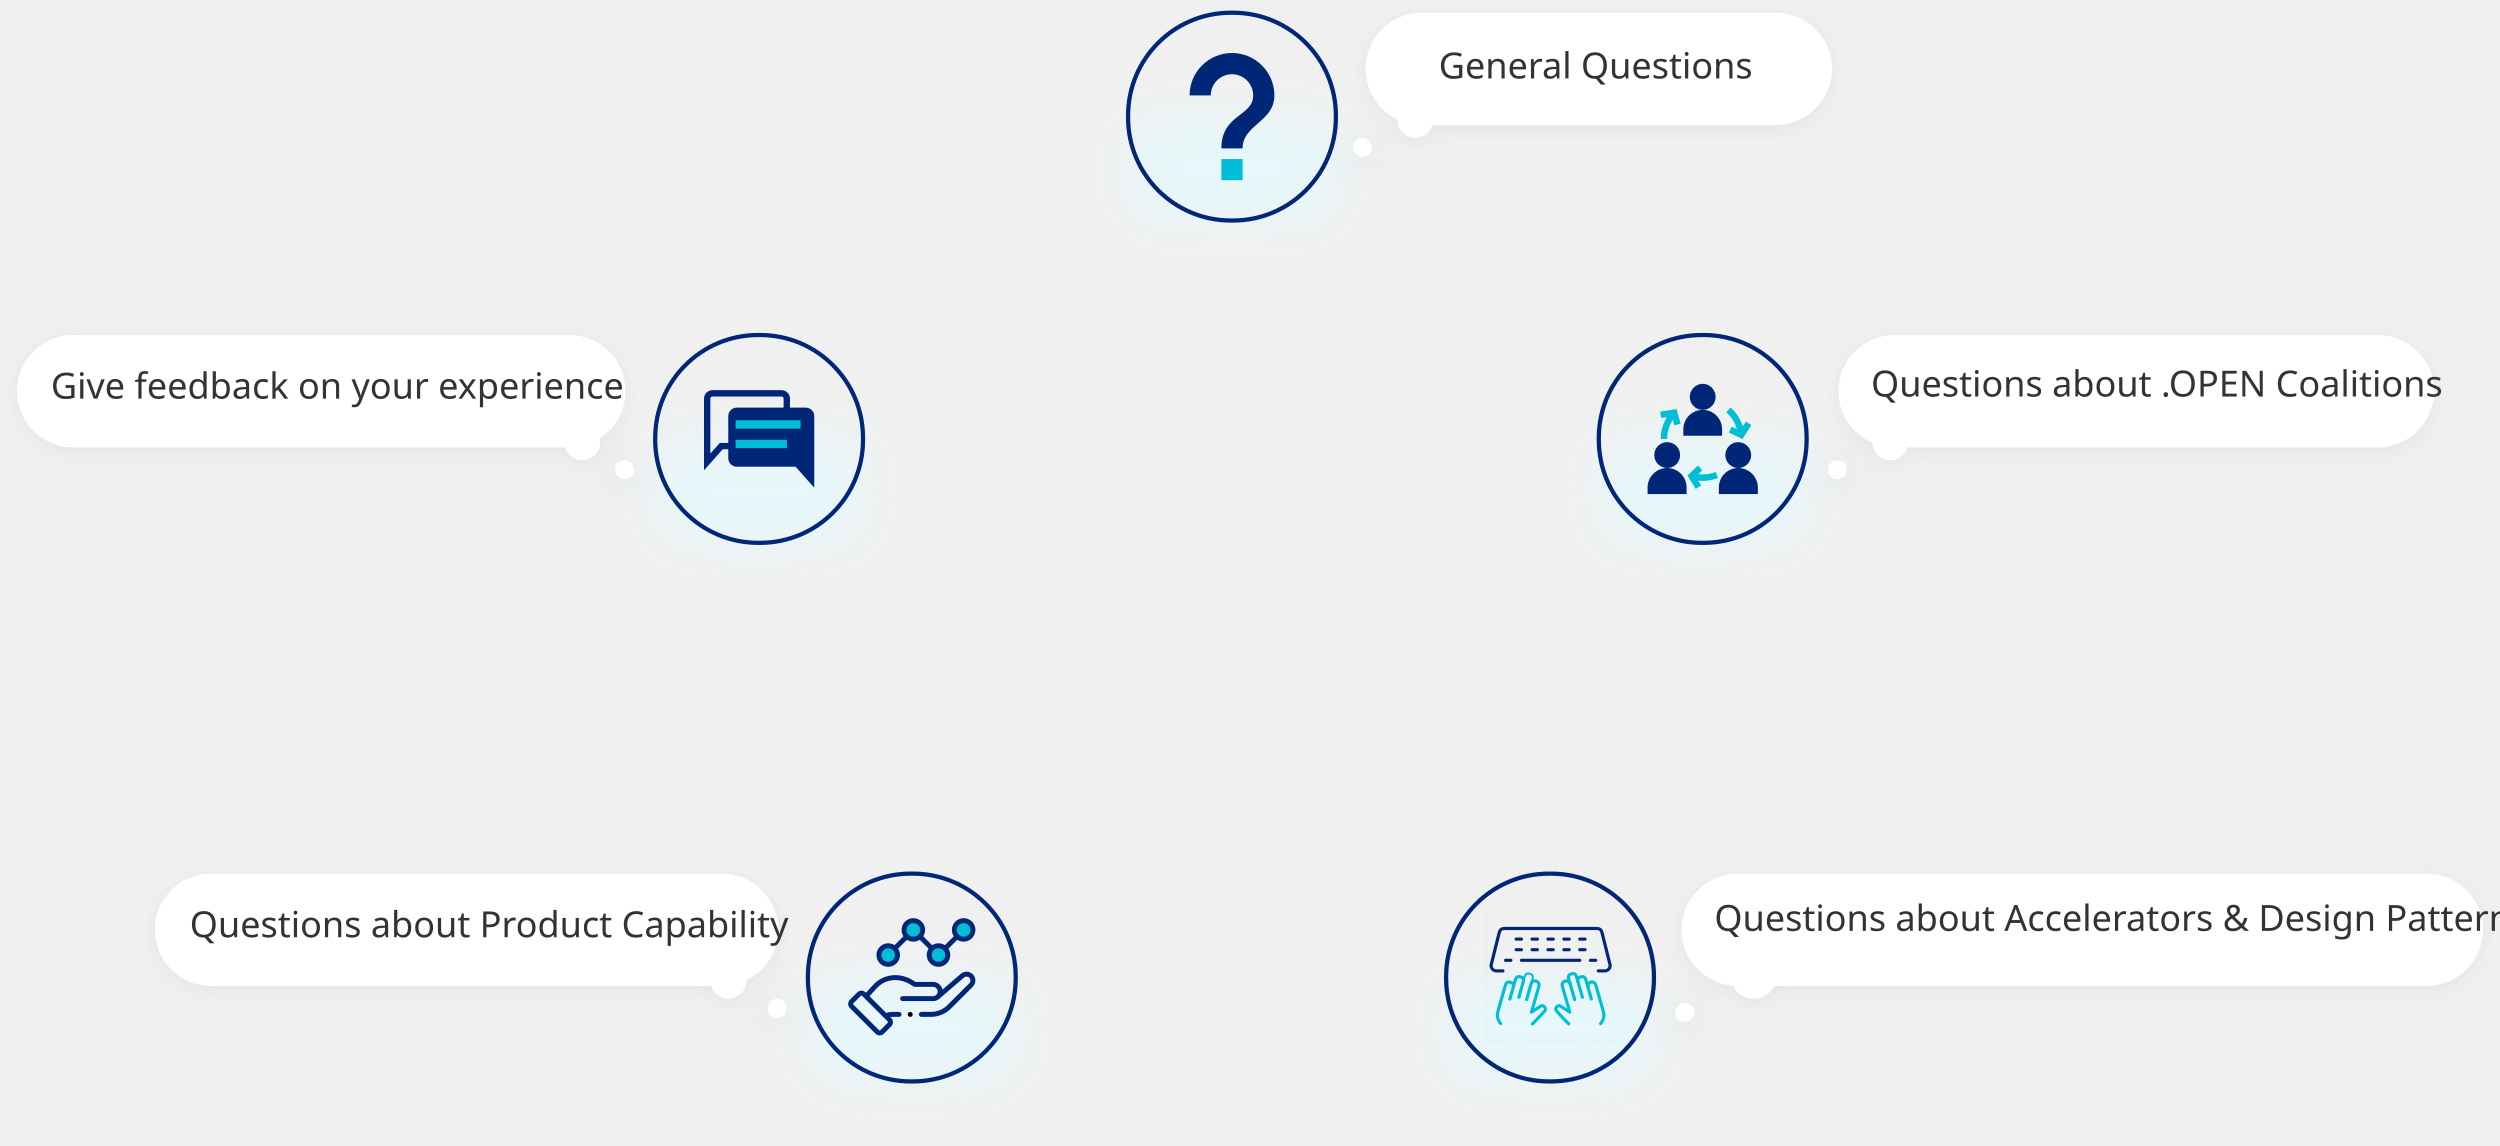
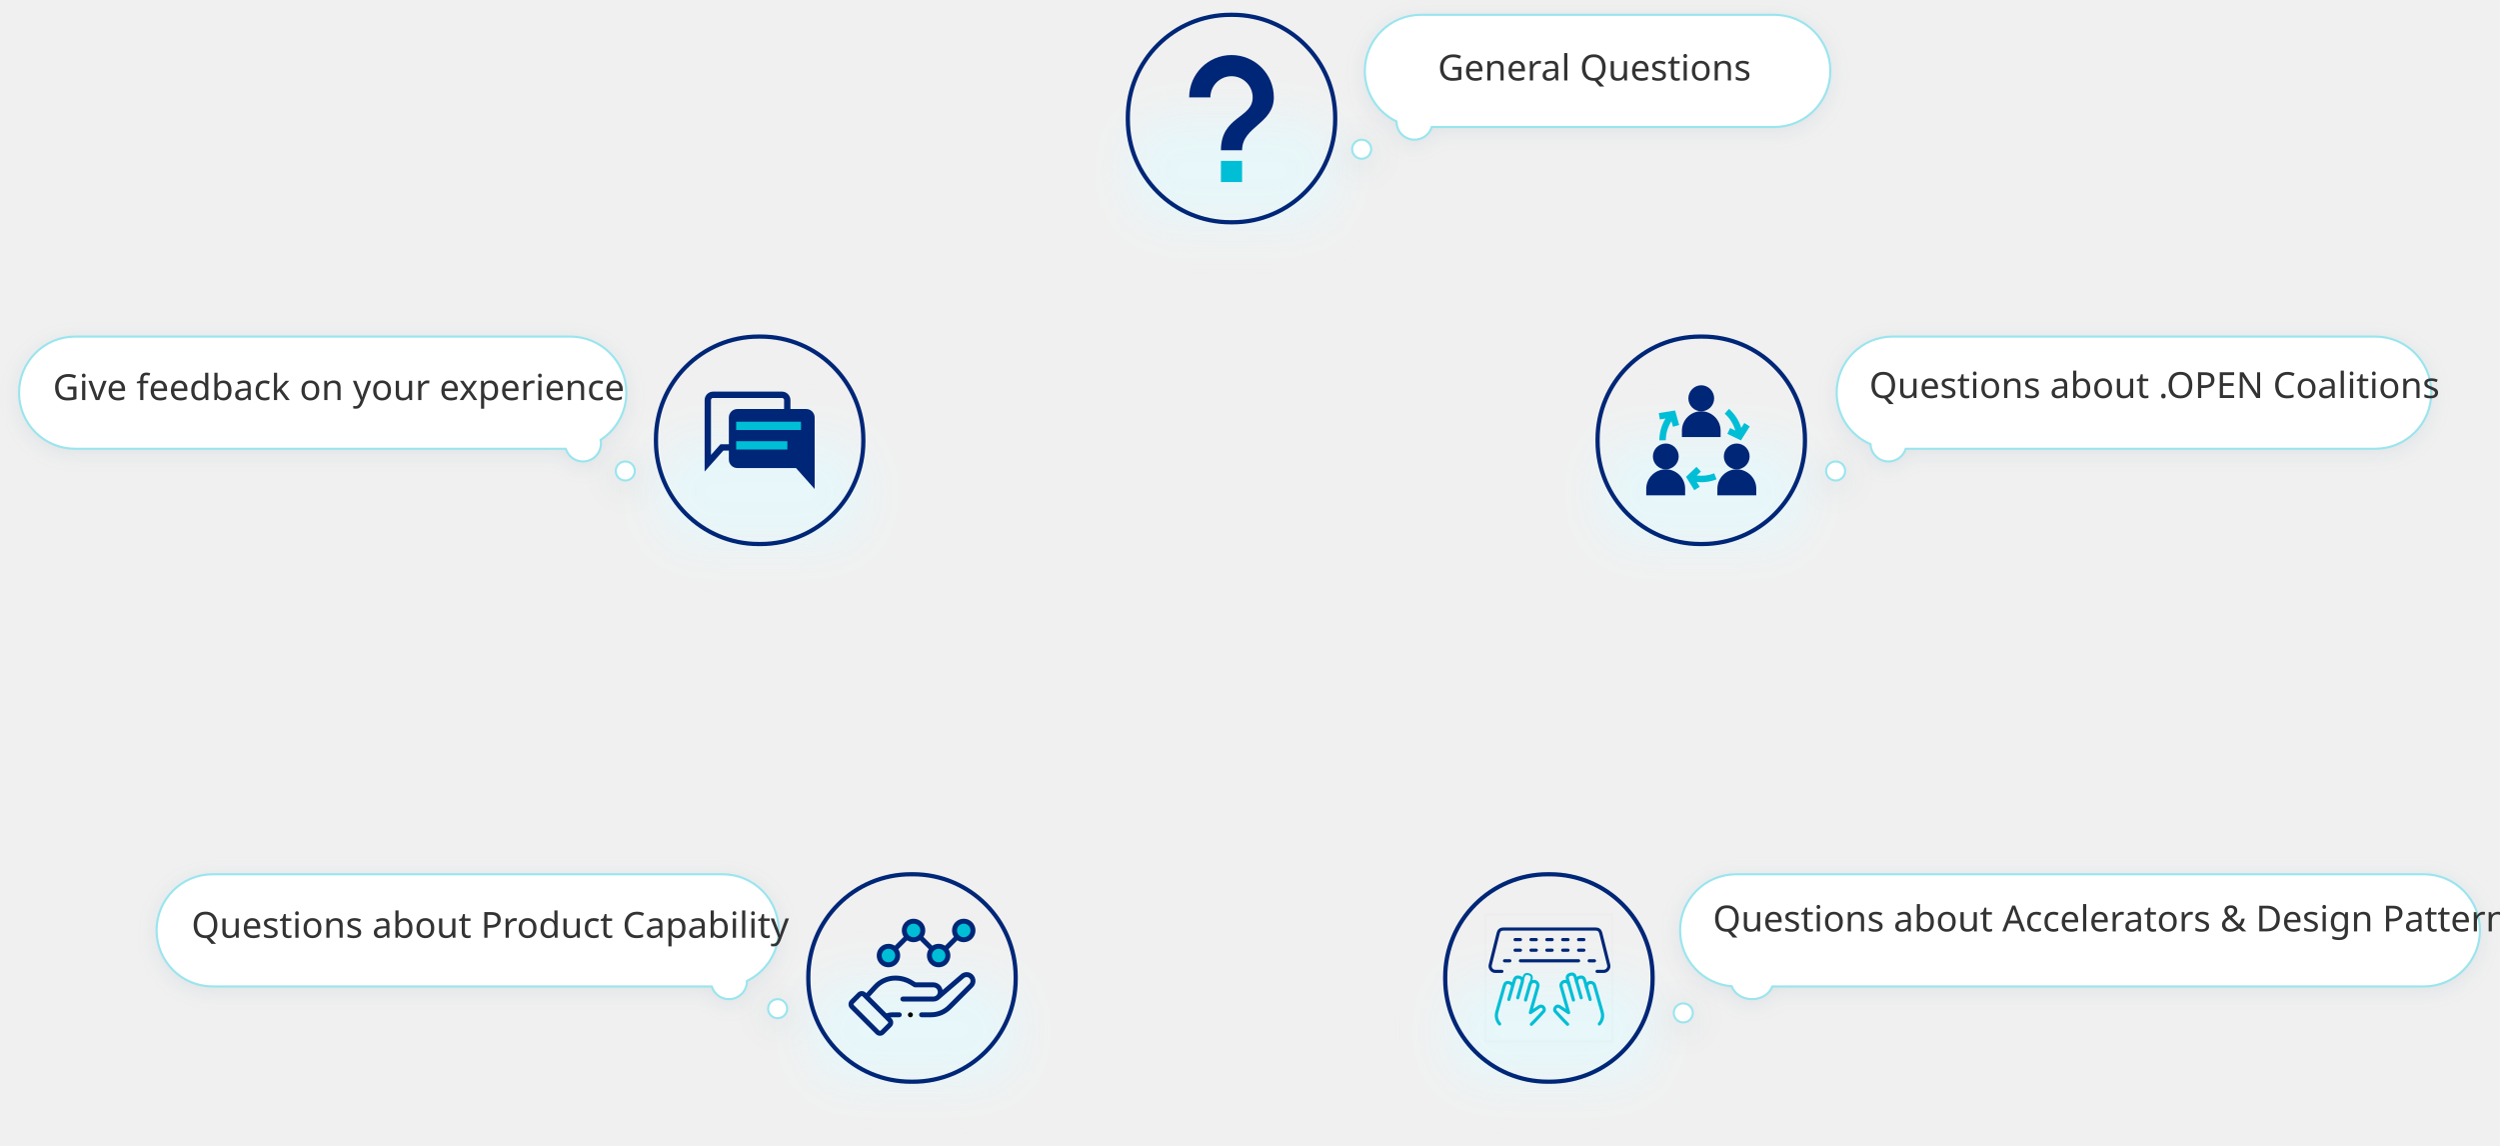
- <svg xmlns="http://www.w3.org/2000/svg" xmlns:xlink="http://www.w3.org/1999/xlink" width="1179px" height="540px" viewBox="0 0 1179 540" version="1.1">
+ <svg xmlns="http://www.w3.org/2000/svg" xmlns:xlink="http://www.w3.org/1999/xlink" width="1181px" height="541px" viewBox="0 0 1181 541" version="1.1">
  <defs>
    <filter x="-30.9%" y="-61.2%" width="161.8%" height="222.4%" filterUnits="objectBoundingBox" id="filter-1">
      <feGaussianBlur stdDeviation="10" in="SourceGraphic" />
    </filter>
    <filter x="-30.9%" y="-61.2%" width="161.8%" height="222.4%" filterUnits="objectBoundingBox" id="filter-2">
      <feGaussianBlur stdDeviation="10" in="SourceGraphic" />
    </filter>
    <filter x="-30.9%" y="-61.2%" width="161.8%" height="222.4%" filterUnits="objectBoundingBox" id="filter-3">
      <feGaussianBlur stdDeviation="10" in="SourceGraphic" />
    </filter>
    <filter x="-30.9%" y="-61.2%" width="161.8%" height="222.4%" filterUnits="objectBoundingBox" id="filter-4">
      <feGaussianBlur stdDeviation="10" in="SourceGraphic" />
    </filter>
    <filter x="-30.9%" y="-61.2%" width="161.8%" height="222.4%" filterUnits="objectBoundingBox" id="filter-5">
      <feGaussianBlur stdDeviation="10" in="SourceGraphic" />
    </filter>
    <path d="M264.5,0 C279.136,-2.68850616e-15 291,11.864 291,26.5 C291,41.136 279.136,53 264.5,53 L32.626,53.001 C31.558,56.475 28.324,59 24.5,59 C19.806,59 16,55.194 16,50.5 C16,49.916 16.059,49.346 16.171,48.796 C8.849,44.08 4,35.856 4,26.5 C4,11.864 15.864,2.68850616e-15 30.5,0 L264.5,0 Z" id="path-6" />
-     <filter x="-4.5%" y="-18.6%" width="109.1%" height="144.1%" filterUnits="objectBoundingBox" id="filter-7">
-       <feOffset dx="0" dy="2" in="SourceAlpha" result="shadowOffsetOuter1" />
-       <feGaussianBlur stdDeviation="4" in="shadowOffsetOuter1" result="shadowBlurOuter1" />
+     <filter x="-4.7%" y="-19.5%" width="109.4%" height="145.8%" filterUnits="objectBoundingBox" id="filter-7">
+       <feMorphology radius="0.5" operator="dilate" in="SourceAlpha" result="shadowSpreadOuter1" />
+       <feOffset dx="0" dy="2" in="shadowSpreadOuter1" result="shadowOffsetOuter1" />
+       <feGaussianBlur stdDeviation="4" in="shadowOffsetOuter1" result="shadowBlurOuter1" />
+       <feComposite in="shadowBlurOuter1" in2="SourceAlpha" operator="out" result="shadowBlurOuter1" />
      <feColorMatrix values="0 0 0 0 0.337   0 0 0 0 0.459   0 0 0 0 0.573  0 0 0 0.1 0" type="matrix" in="shadowBlurOuter1" />
    </filter>
    <circle id="path-8" cx="4.5" cy="63.5" r="4.5" />
-     <filter x="-261.1%" y="-238.9%" width="622.2%" height="622.2%" filterUnits="objectBoundingBox" id="filter-9">
-       <feOffset dx="0" dy="2" in="SourceAlpha" result="shadowOffsetOuter1" />
-       <feGaussianBlur stdDeviation="7.5" in="shadowOffsetOuter1" result="shadowBlurOuter1" />
+     <filter x="-266.7%" y="-244.4%" width="633.3%" height="633.3%" filterUnits="objectBoundingBox" id="filter-9">
+       <feMorphology radius="0.5" operator="dilate" in="SourceAlpha" result="shadowSpreadOuter1" />
+       <feOffset dx="0" dy="2" in="shadowSpreadOuter1" result="shadowOffsetOuter1" />
+       <feGaussianBlur stdDeviation="7.5" in="shadowOffsetOuter1" result="shadowBlurOuter1" />
+       <feComposite in="shadowBlurOuter1" in2="SourceAlpha" operator="out" result="shadowBlurOuter1" />
      <feColorMatrix values="0 0 0 0 0.09   0 0 0 0 0.227   0 0 0 0 0.337  0 0 0 0.1 0" type="matrix" in="shadowBlurOuter1" />
    </filter>
    <path d="M351.5,0 C366.136,-2.68850616e-15 378,11.864 378,26.5 C378,40.433 367.248,51.854 353.589,52.919 C352.363,56.435 348.534,59 344,59 C339.501,59 335.696,56.475 334.44,53.001 L26.5,53 C11.864,53 1.79233744e-15,41.136 0,26.5 C-1.79233744e-15,11.864 11.864,2.68850616e-15 26.5,0 L351.5,0 Z" id="path-10" />
-     <filter x="-3.4%" y="-18.6%" width="106.9%" height="144.1%" filterUnits="objectBoundingBox" id="filter-11">
-       <feOffset dx="0" dy="2" in="SourceAlpha" result="shadowOffsetOuter1" />
-       <feGaussianBlur stdDeviation="4" in="shadowOffsetOuter1" result="shadowBlurOuter1" />
+     <filter x="-3.6%" y="-19.5%" width="107.1%" height="145.8%" filterUnits="objectBoundingBox" id="filter-11">
+       <feMorphology radius="0.5" operator="dilate" in="SourceAlpha" result="shadowSpreadOuter1" />
+       <feOffset dx="0" dy="2" in="shadowSpreadOuter1" result="shadowOffsetOuter1" />
+       <feGaussianBlur stdDeviation="4" in="shadowOffsetOuter1" result="shadowBlurOuter1" />
+       <feComposite in="shadowBlurOuter1" in2="SourceAlpha" operator="out" result="shadowBlurOuter1" />
      <feColorMatrix values="0 0 0 0 0.337   0 0 0 0 0.459   0 0 0 0 0.573  0 0 0 0.1 0" type="matrix" in="shadowBlurOuter1" />
    </filter>
    <circle id="path-12" cx="376.5" cy="65.5" r="4.5" />
-     <filter x="-261.1%" y="-238.9%" width="622.2%" height="622.2%" filterUnits="objectBoundingBox" id="filter-13">
-       <feOffset dx="0" dy="2" in="SourceAlpha" result="shadowOffsetOuter1" />
-       <feGaussianBlur stdDeviation="7.5" in="shadowOffsetOuter1" result="shadowBlurOuter1" />
+     <filter x="-266.7%" y="-244.4%" width="633.3%" height="633.3%" filterUnits="objectBoundingBox" id="filter-13">
+       <feMorphology radius="0.5" operator="dilate" in="SourceAlpha" result="shadowSpreadOuter1" />
+       <feOffset dx="0" dy="2" in="shadowSpreadOuter1" result="shadowOffsetOuter1" />
+       <feGaussianBlur stdDeviation="7.5" in="shadowOffsetOuter1" result="shadowBlurOuter1" />
+       <feComposite in="shadowBlurOuter1" in2="SourceAlpha" operator="out" result="shadowBlurOuter1" />
      <feColorMatrix values="0 0 0 0 0.09   0 0 0 0 0.227   0 0 0 0 0.337  0 0 0 0.1 0" type="matrix" in="shadowBlurOuter1" />
    </filter>
    <path d="M254.5,0 C269.136,-2.68850616e-15 281,11.864 281,26.5 C281,37.408 274.41,46.777 264.993,50.841 C264.815,55.377 261.08,59 256.5,59 C252.676,59 249.442,56.475 248.374,53.001 L26.5,53 C11.864,53 -8.8658036e-15,41.136 0,26.5 C-1.79233744e-15,11.864 11.864,2.68850616e-15 26.5,0 L254.5,0 Z" id="path-14" />
-     <filter x="-4.6%" y="-18.6%" width="109.3%" height="144.1%" filterUnits="objectBoundingBox" id="filter-15">
-       <feOffset dx="0" dy="2" in="SourceAlpha" result="shadowOffsetOuter1" />
-       <feGaussianBlur stdDeviation="4" in="shadowOffsetOuter1" result="shadowBlurOuter1" />
+     <filter x="-4.8%" y="-19.5%" width="109.6%" height="145.8%" filterUnits="objectBoundingBox" id="filter-15">
+       <feMorphology radius="0.5" operator="dilate" in="SourceAlpha" result="shadowSpreadOuter1" />
+       <feOffset dx="0" dy="2" in="shadowSpreadOuter1" result="shadowOffsetOuter1" />
+       <feGaussianBlur stdDeviation="4" in="shadowOffsetOuter1" result="shadowBlurOuter1" />
+       <feComposite in="shadowBlurOuter1" in2="SourceAlpha" operator="out" result="shadowBlurOuter1" />
      <feColorMatrix values="0 0 0 0 0.337   0 0 0 0 0.459   0 0 0 0 0.573  0 0 0 0.1 0" type="matrix" in="shadowBlurOuter1" />
    </filter>
    <circle id="path-16" cx="281.5" cy="63.5" r="4.5" />
-     <filter x="-261.1%" y="-238.9%" width="622.2%" height="622.2%" filterUnits="objectBoundingBox" id="filter-17">
-       <feOffset dx="0" dy="2" in="SourceAlpha" result="shadowOffsetOuter1" />
-       <feGaussianBlur stdDeviation="7.5" in="shadowOffsetOuter1" result="shadowBlurOuter1" />
+     <filter x="-266.7%" y="-244.4%" width="633.3%" height="633.3%" filterUnits="objectBoundingBox" id="filter-17">
+       <feMorphology radius="0.5" operator="dilate" in="SourceAlpha" result="shadowSpreadOuter1" />
+       <feOffset dx="0" dy="2" in="shadowSpreadOuter1" result="shadowOffsetOuter1" />
+       <feGaussianBlur stdDeviation="7.5" in="shadowOffsetOuter1" result="shadowBlurOuter1" />
+       <feComposite in="shadowBlurOuter1" in2="SourceAlpha" operator="out" result="shadowBlurOuter1" />
      <feColorMatrix values="0 0 0 0 0.09   0 0 0 0 0.227   0 0 0 0 0.337  0 0 0 0.1 0" type="matrix" in="shadowBlurOuter1" />
    </filter>
    <path d="M193.5,0 C208.136,6.75775616e-15 220,11.864 220,26.5 C220,37.015 213.875,46.1 204.999,50.382 L205,50.5 C205,55.194 201.194,59 196.5,59 C192.676,59 189.442,56.475 188.374,53.001 L26.5,53 C11.864,53 -1.76037624e-15,41.136 0,26.5 C-5.34505112e-15,11.864 11.864,-8.64207518e-16 26.5,0 L193.5,0 Z" id="path-18" />
-     <filter x="-5.9%" y="-18.6%" width="111.8%" height="144.1%" filterUnits="objectBoundingBox" id="filter-19">
-       <feOffset dx="0" dy="2" in="SourceAlpha" result="shadowOffsetOuter1" />
-       <feGaussianBlur stdDeviation="4" in="shadowOffsetOuter1" result="shadowBlurOuter1" />
+     <filter x="-6.1%" y="-19.5%" width="112.3%" height="145.8%" filterUnits="objectBoundingBox" id="filter-19">
+       <feMorphology radius="0.5" operator="dilate" in="SourceAlpha" result="shadowSpreadOuter1" />
+       <feOffset dx="0" dy="2" in="shadowSpreadOuter1" result="shadowOffsetOuter1" />
+       <feGaussianBlur stdDeviation="4" in="shadowOffsetOuter1" result="shadowBlurOuter1" />
+       <feComposite in="shadowBlurOuter1" in2="SourceAlpha" operator="out" result="shadowBlurOuter1" />
      <feColorMatrix values="0 0 0 0 0.337   0 0 0 0 0.459   0 0 0 0 0.573  0 0 0 0.1 0" type="matrix" in="shadowBlurOuter1" />
    </filter>
    <circle id="path-20" cx="221.5" cy="63.5" r="4.5" />
-     <filter x="-261.1%" y="-238.9%" width="622.2%" height="622.2%" filterUnits="objectBoundingBox" id="filter-21">
-       <feOffset dx="0" dy="2" in="SourceAlpha" result="shadowOffsetOuter1" />
-       <feGaussianBlur stdDeviation="7.5" in="shadowOffsetOuter1" result="shadowBlurOuter1" />
+     <filter x="-266.7%" y="-244.4%" width="633.3%" height="633.3%" filterUnits="objectBoundingBox" id="filter-21">
+       <feMorphology radius="0.5" operator="dilate" in="SourceAlpha" result="shadowSpreadOuter1" />
+       <feOffset dx="0" dy="2" in="shadowSpreadOuter1" result="shadowOffsetOuter1" />
+       <feGaussianBlur stdDeviation="7.5" in="shadowOffsetOuter1" result="shadowBlurOuter1" />
+       <feComposite in="shadowBlurOuter1" in2="SourceAlpha" operator="out" result="shadowBlurOuter1" />
      <feColorMatrix values="0 0 0 0 0.09   0 0 0 0 0.227   0 0 0 0 0.337  0 0 0 0.1 0" type="matrix" in="shadowBlurOuter1" />
    </filter>
    <path d="M267.5,0 C282.136,-6.24121984e-15 294,11.864 294,26.5 C294,37.015 287.875,46.1 278.999,50.382 L279,50.5 C279,55.194 275.194,59 270.5,59 C266.676,59 263.442,56.475 262.374,53.001 L26.5,53 C11.864,53 -1.76037624e-15,41.136 0,26.5 C-5.34505112e-15,11.864 11.864,-8.64207518e-16 26.5,0 L267.5,0 Z" id="path-22" />
-     <filter x="-4.4%" y="-18.6%" width="108.8%" height="144.1%" filterUnits="objectBoundingBox" id="filter-23">
-       <feOffset dx="0" dy="2" in="SourceAlpha" result="shadowOffsetOuter1" />
-       <feGaussianBlur stdDeviation="4" in="shadowOffsetOuter1" result="shadowBlurOuter1" />
+     <filter x="-4.6%" y="-19.5%" width="109.2%" height="145.8%" filterUnits="objectBoundingBox" id="filter-23">
+       <feMorphology radius="0.5" operator="dilate" in="SourceAlpha" result="shadowSpreadOuter1" />
+       <feOffset dx="0" dy="2" in="shadowSpreadOuter1" result="shadowOffsetOuter1" />
+       <feGaussianBlur stdDeviation="4" in="shadowOffsetOuter1" result="shadowBlurOuter1" />
+       <feComposite in="shadowBlurOuter1" in2="SourceAlpha" operator="out" result="shadowBlurOuter1" />
      <feColorMatrix values="0 0 0 0 0.337   0 0 0 0 0.459   0 0 0 0 0.573  0 0 0 0.1 0" type="matrix" in="shadowBlurOuter1" />
    </filter>
    <circle id="path-24" cx="293.5" cy="63.5" r="4.5" />
-     <filter x="-261.1%" y="-238.9%" width="622.2%" height="622.2%" filterUnits="objectBoundingBox" id="filter-25">
-       <feOffset dx="0" dy="2" in="SourceAlpha" result="shadowOffsetOuter1" />
-       <feGaussianBlur stdDeviation="7.5" in="shadowOffsetOuter1" result="shadowBlurOuter1" />
+     <filter x="-266.7%" y="-244.4%" width="633.3%" height="633.3%" filterUnits="objectBoundingBox" id="filter-25">
+       <feMorphology radius="0.5" operator="dilate" in="SourceAlpha" result="shadowSpreadOuter1" />
+       <feOffset dx="0" dy="2" in="shadowSpreadOuter1" result="shadowOffsetOuter1" />
+       <feGaussianBlur stdDeviation="7.5" in="shadowOffsetOuter1" result="shadowBlurOuter1" />
+       <feComposite in="shadowBlurOuter1" in2="SourceAlpha" operator="out" result="shadowBlurOuter1" />
      <feColorMatrix values="0 0 0 0 0.09   0 0 0 0 0.227   0 0 0 0 0.337  0 0 0 0.1 0" type="matrix" in="shadowBlurOuter1" />
    </filter>
  </defs>
  <g id="Page-1" stroke="none" stroke-width="1" fill="none" fill-rule="evenodd">
-     <g id="Footer" transform="translate(-140, -96)">
+     <g id="Footer" transform="translate(-139, -95)">
      <g id="Looking-for-Help1" transform="translate(148, 102)">
        <g id="Core-.OPEN-Copy-4" transform="translate(746, 152)">
          <rect id="Shadow" fill="#E5F8FB" opacity="0.848" filter="url(#filter-1)" x="0.97" y="49" width="97.03" height="49" rx="19" />
          <rect id="icon-bd" stroke="#002677" stroke-width="2" x="0" y="0" width="98" height="98" rx="48.515" />
          <g id="Coalition-Copy-3" transform="translate(23, 23)" fill-rule="nonzero">
            <path d="M39.644,20.208 L38.323,22.955 L44.738,26.043 L48.923,19.456 L46.352,17.822 L44.898,20.109 C43.824,16.683 41.815,13.536 39.098,11.145 L37.087,13.433 C39.484,15.542 41.22,18.347 42.095,21.388 L39.644,20.208 Z" id="Path" fill="#00BED5" />
            <path d="M9.082,15.724 C7.215,18.809 6.183,22.398 6.195,26.004 L9.242,25.996 C9.232,22.818 10.188,19.662 11.896,16.982 L12.634,19.606 L15.568,18.779 L13.635,11.917 L5.935,13.138 L6.411,16.147 L9.082,15.724 Z" id="Path" fill="#00BED5" />
            <path d="M32.094,6.195 C32.094,2.835 29.361,0 26,0 C22.639,0 19.906,2.835 19.906,6.195 C19.906,9.556 22.639,12.289 26,12.289 C29.361,12.289 32.094,9.556 32.094,6.195 Z" id="Path" fill="#002677" />
            <path d="M35.141,21.43 C35.141,16.389 31.04,12.289 26,12.289 C20.96,12.289 16.859,16.389 16.859,21.43 L16.859,24.477 L35.141,24.477 L35.141,21.43 Z" id="Path" fill="#002677" />
            <circle id="Oval" fill="#002677" cx="9.242" cy="33.617" r="6.094" />
            <path d="M18.383,48.852 C18.383,43.811 14.283,39.711 9.242,39.711 C4.202,39.711 0,43.811 0,48.852 L0,52 L18.383,52 L18.383,48.852 Z" id="Path" fill="#002677" />
            <circle id="Oval" fill="#002677" cx="42.758" cy="33.617" r="6.094" />
            <path d="M33.617,48.852 L33.617,52 L52,52 L52,48.852 C52,43.811 47.798,39.711 42.758,39.711 C37.717,39.711 33.617,43.811 33.617,48.852 Z" id="Path" fill="#002677" />
            <path d="M23.742,38.554 L18.793,43.264 L22.705,49.567 L25.293,47.96 L23.862,45.654 C24.573,45.731 25.286,45.809 26,45.809 C28.467,45.809 30.932,45.351 33.241,44.441 L32.122,41.605 C29.508,42.636 26.66,42.979 23.883,42.627 L25.842,40.761 L23.742,38.554 Z" id="Path" fill="#00BED5" />
          </g>
        </g>
        <g id="Core-.OPEN-Copy-5" transform="translate(674, 406)">
          <rect id="Shadow" fill="#E5F8FB" opacity="0.848" filter="url(#filter-2)" x="0.97" y="49" width="97.03" height="49" rx="19" />
          <rect id="icon-bd" stroke="#002677" stroke-width="2" x="0" y="0" width="98" height="98" rx="48.515" />
          <g id="Developer-Community-Copy" transform="translate(19, 19)">
            <polygon id="Path" stroke-opacity="0.012" stroke="#000000" points="0 0 60 0 60 60 0 60" />
            <g id="Group" stroke-linecap="round" stroke-linejoin="round" transform="translate(2.216116, 6.875)">
              <path d="M5.559,20 L2.509,20 C1.696,20 1.039,19.679 0.538,19.038 C0.038,18.396 -0.114,17.681 0.084,16.892 L3.834,1.893 C4.15,0.63 4.959,0 6.259,0 L49.856,0 C51.156,0 51.965,0.631 52.281,1.893 L56.031,16.892 C56.229,17.681 56.078,18.396 55.578,19.038 C55.078,19.679 54.42,20 53.606,20 L50.559,20 M6.809,15 L9.309,15 M11.809,10 L14.309,10 M19.309,10 L21.809,10 M26.809,10 L29.309,10 M34.309,10 L36.809,10 M41.809,10 L44.309,10 M11.809,5 L14.309,5 M19.309,5 L21.809,5 M26.809,5 L29.309,5 M34.309,5 L36.809,5 M41.809,5 L44.309,5 M14.309,15 L41.809,15 M46.809,15 L49.309,15" id="Shape" stroke="#002677" stroke-width="1.5" />
              <path d="M13.061,32.477 L15.169,25.105 C15.469,23.905 15.024,23.134 13.834,22.793 C12.644,22.453 11.859,22.871 11.479,24.05 L10.429,27.735 M19.499,45 C22.191,42.358 24.984,39.2 24.984,39.2 C25.689,38.635 25.804,37.968 25.329,37.199 C24.854,36.43 24.204,36.234 23.384,36.612 L19.034,39.495 L22.534,27.207 C22.746,26.495 22.594,25.87 22.079,25.332 C21.563,24.795 20.944,24.62 20.223,24.802 C19.501,24.986 19.043,25.438 18.846,26.155 L16.744,33.528 M8.851,33.265 L10.429,27.735 C10.779,26.506 10.339,25.718 9.11,25.369 C7.881,25.019 7.093,25.459 6.744,26.688 L3.244,38.972 C2.615,41.154 3.031,43.111 4.494,44.847 M37.264,26.155 L36.561,23.698 C36.259,22.497 36.703,21.726 37.893,21.385 C39.084,21.045 39.868,21.464 40.246,22.642 L40.946,25.105" id="Shape" stroke="#00BED5" stroke-width="1.5" />
              <path d="M18.851,26.155 L19.556,23.698 C19.906,22.469 19.469,21.679 18.24,21.328 C17.011,20.976 16.221,21.415 15.869,22.642 L15.169,25.105" id="Path" stroke="#00BED5" />
              <path d="M43.054,32.477 L40.946,25.105 C40.646,23.905 41.091,23.134 42.281,22.793 C43.471,22.453 44.256,22.871 44.636,24.05 L45.686,27.735 M36.616,45 C33.924,42.358 31.131,39.2 31.131,39.2 C30.426,38.635 30.311,37.968 30.786,37.199 C31.261,36.43 31.911,36.234 32.731,36.612 L37.086,39.495 L33.586,27.207 C33.374,26.495 33.526,25.87 34.041,25.332 C34.558,24.795 35.176,24.62 35.898,24.802 C36.619,24.986 37.078,25.438 37.274,26.155 L39.379,33.528" id="Shape" stroke="#00BED5" stroke-width="1.5" />
              <path d="M47.264,33.265 L45.686,27.735 C45.459,27.015 45.606,26.383 46.126,25.835 C46.646,25.289 47.271,25.111 48.001,25.304 C48.731,25.495 49.189,25.956 49.374,26.688 L52.874,38.972 C53.503,41.154 53.086,43.111 51.624,44.847" id="Path" stroke="#00BED5" stroke-width="1.5" />
            </g>
          </g>
        </g>
        <g id="Core-.OPEN-Copy-7" transform="translate(373, 406)">
          <rect id="Shadow" fill="#E5F8FB" opacity="0.848" filter="url(#filter-3)" x="0.97" y="49" width="97.03" height="49" rx="19" />
          <rect id="icon-bd" stroke="#002677" stroke-width="2" x="0" y="0" width="98" height="98" rx="48.515" />
          <g id="Identify,-Analyze-&amp;-Rationalize" transform="translate(19, 21)" fill-rule="nonzero">
            <path d="M23.245,17.404 C23.245,19.819 21.288,21.776 18.873,21.776 C16.459,21.776 14.502,19.819 14.502,17.404 C14.502,14.99 16.459,13.033 18.873,13.033 C21.288,13.033 23.245,14.99 23.245,17.404 Z" id="Path" fill="#00BED5" />
            <path d="M46.967,17.404 C46.967,19.819 45.01,21.776 42.596,21.776 C40.181,21.776 38.225,19.819 38.225,17.404 C38.225,14.99 40.181,13.033 42.596,13.033 C45.01,13.033 46.967,14.99 46.967,17.404 Z" id="Path" fill="#00BED5" />
            <path d="M35.106,5.543 C35.106,7.957 33.149,9.914 30.735,9.914 C28.32,9.914 26.363,7.957 26.363,5.543 C26.363,3.128 28.32,1.171 30.735,1.171 C33.149,1.171 35.106,3.128 35.106,5.543 Z" id="Path" fill="#00BED5" />
            <path d="M58.829,5.543 C58.829,7.957 56.872,9.914 54.457,9.914 C52.043,9.914 50.086,7.957 50.086,5.543 C50.086,3.128 52.043,1.171 54.457,1.171 C56.872,1.171 58.829,3.128 58.829,5.543 Z" id="Path" fill="#00BED5" />
            <path d="M57.525,25.591 C56.066,24.941 54.338,25.189 53.116,26.228 L44.46,33.672 C44.034,31.616 42.208,30.065 40.026,30.065 L31.775,30.065 L30.293,29.158 C27.839,27.656 25.021,26.863 22.144,26.863 C18.232,26.863 14.472,28.517 11.828,31.401 L8.389,35.153 L8.229,34.993 C7.142,33.906 5.372,33.906 4.286,34.993 L0.815,38.463 C-0.272,39.551 -0.272,41.32 0.815,42.407 L12.893,54.485 C13.436,55.028 14.151,55.3 14.865,55.3 C15.579,55.3 16.293,55.028 16.837,54.485 L20.307,51.014 C21.394,49.927 21.394,48.158 20.307,47.071 L19.857,46.621 C20.143,46.579 20.433,46.555 20.721,46.555 L23.98,46.555 C24.627,46.555 25.152,46.03 25.152,45.383 C25.152,44.736 24.627,44.212 23.98,44.212 L20.721,44.212 C19.775,44.212 18.827,44.38 17.934,44.698 L10.048,36.811 L13.555,32.984 C15.756,30.583 18.887,29.206 22.145,29.206 C24.589,29.206 26.985,29.881 29.07,31.156 L30.833,32.235 C31.017,32.348 31.229,32.408 31.445,32.408 L40.026,32.408 C41.231,32.408 42.211,33.388 42.211,34.593 C42.211,35.781 41.257,36.748 40.076,36.775 L25.684,36.775 C25.037,36.775 24.512,37.3 24.512,37.947 C24.512,38.594 25.037,39.118 25.684,39.118 L39.976,39.118 C39.993,39.119 40.009,39.121 40.026,39.121 C40.087,39.121 40.147,39.119 40.207,39.116 C41.21,39.095 42.178,38.726 42.94,38.071 L54.639,28.008 C55.173,27.555 55.931,27.446 56.57,27.731 C57.13,27.98 57.514,28.468 57.626,29.07 C57.737,29.672 57.553,30.265 57.12,30.698 L46.908,40.916 C44.784,43.041 41.959,44.212 38.955,44.212 L34.525,44.212 C33.878,44.212 33.353,44.736 33.353,45.383 C33.353,46.03 33.878,46.555 34.525,46.555 L38.955,46.555 C42.586,46.555 45.998,45.141 48.565,42.573 L58.778,32.355 C59.75,31.383 60.18,29.995 59.93,28.643 C59.68,27.292 58.781,26.15 57.525,25.591 Z M18.65,49.357 L15.18,52.828 C15.006,53.001 14.723,53.001 14.55,52.828 L2.473,40.75 C2.299,40.576 2.299,40.294 2.473,40.12 L5.942,36.651 C6.029,36.564 6.143,36.52 6.257,36.52 C6.372,36.52 6.486,36.564 6.572,36.651 L18.65,48.728 C18.823,48.901 18.823,49.184 18.65,49.357 Z" id="Shape" fill="#002677" />
            <path d="M29.253,44.223 C28.945,44.223 28.643,44.349 28.425,44.567 C28.207,44.785 28.081,45.087 28.081,45.395 C28.081,45.703 28.207,46.006 28.425,46.223 C28.643,46.441 28.945,46.567 29.253,46.567 C29.561,46.567 29.863,46.441 30.081,46.223 C30.299,46.006 30.425,45.703 30.425,45.395 C30.425,45.087 30.299,44.785 30.081,44.567 C29.863,44.349 29.561,44.223 29.253,44.223 L29.253,44.223 Z" id="Path" fill="#000000" />
            <path d="M18.873,22.947 C20.354,22.947 21.746,22.371 22.793,21.324 C23.84,20.277 24.416,18.885 24.416,17.404 C24.416,16.323 24.107,15.288 23.533,14.401 L27.732,10.203 C28.619,10.777 29.653,11.086 30.735,11.086 C31.816,11.086 32.85,10.777 33.737,10.203 L37.936,14.401 C37.362,15.288 37.053,16.323 37.053,17.404 C37.053,18.885 37.629,20.277 38.676,21.324 C39.723,22.371 41.115,22.947 42.596,22.947 C44.077,22.947 45.469,22.371 46.516,21.324 C47.562,20.277 48.139,18.885 48.139,17.404 C48.139,16.323 47.83,15.288 47.256,14.401 L51.454,10.203 C52.341,10.777 53.375,11.086 54.457,11.086 C55.938,11.086 57.33,10.509 58.377,9.462 C59.424,8.416 60,7.024 60,5.543 C60,4.062 59.424,2.67 58.377,1.623 C57.329,0.576 55.938,0 54.457,0 C52.976,0 51.584,0.576 50.538,1.623 C49.491,2.67 48.914,4.062 48.914,5.543 C48.914,6.625 49.223,7.658 49.797,8.546 L45.599,12.745 C44.712,12.17 43.677,11.861 42.596,11.861 C41.514,11.861 40.48,12.17 39.593,12.745 L35.394,8.546 C35.969,7.659 36.278,6.625 36.278,5.543 C36.278,4.062 35.701,2.67 34.654,1.624 C33.607,0.576 32.215,0 30.735,0 C29.254,0 27.862,0.577 26.815,1.624 C25.768,2.67 25.191,4.062 25.191,5.543 C25.191,6.625 25.5,7.659 26.074,8.546 L21.876,12.745 C20.989,12.171 19.955,11.861 18.873,11.861 C17.392,11.861 16,12.438 14.954,13.485 C13.907,14.532 13.33,15.924 13.33,17.404 C13.33,18.885 13.907,20.277 14.954,21.324 C16,22.371 17.392,22.947 18.873,22.947 Z M52.195,3.28 C52.799,2.676 53.603,2.343 54.457,2.343 C55.312,2.343 56.116,2.676 56.72,3.28 C57.324,3.885 57.657,4.688 57.657,5.543 C57.657,6.398 57.324,7.201 56.72,7.805 C56.116,8.41 55.312,8.743 54.457,8.743 C53.603,8.743 52.799,8.41 52.195,7.805 C51.59,7.201 51.258,6.398 51.258,5.543 C51.258,4.688 51.59,3.885 52.195,3.28 Z M44.858,15.142 C45.463,15.746 45.796,16.55 45.796,17.404 C45.796,18.259 45.463,19.062 44.858,19.667 C44.254,20.271 43.451,20.604 42.596,20.604 C41.741,20.604 40.938,20.271 40.333,19.667 C39.729,19.063 39.396,18.259 39.396,17.404 C39.396,16.55 39.729,15.746 40.333,15.142 C40.938,14.537 41.741,14.204 42.596,14.204 C43.451,14.204 44.254,14.537 44.858,15.142 Z M28.472,3.28 C29.076,2.676 29.88,2.343 30.735,2.343 C31.589,2.343 32.393,2.676 32.997,3.28 C33.602,3.885 33.934,4.688 33.934,5.543 C33.934,6.398 33.602,7.201 32.997,7.805 C32.393,8.41 31.589,8.743 30.735,8.743 C29.942,8.743 29.194,8.456 28.608,7.933 C28.572,7.883 28.533,7.835 28.488,7.79 C28.443,7.745 28.394,7.706 28.345,7.67 C27.821,7.083 27.535,6.335 27.535,5.543 C27.535,4.688 27.868,3.885 28.472,3.28 Z M16.611,15.142 C17.215,14.537 18.019,14.204 18.873,14.204 C19.728,14.204 20.531,14.537 21.136,15.142 C21.74,15.746 22.073,16.55 22.073,17.404 C22.073,18.259 21.74,19.062 21.136,19.667 C20.531,20.271 19.728,20.604 18.873,20.604 C18.019,20.604 17.215,20.271 16.611,19.667 C16.006,19.063 15.673,18.259 15.673,17.404 C15.673,16.55 16.006,15.746 16.611,15.142 Z" id="Shape" fill="#002677" />
          </g>
        </g>
        <g id="Core-.OPEN-Copy-9" transform="translate(301, 152)">
          <rect id="Shadow" fill="#E5F8FB" opacity="0.848" filter="url(#filter-4)" x="0.97" y="49" width="97.03" height="49" rx="19" />
          <rect id="icon-bd" stroke="#002677" stroke-width="2" x="0" y="0" width="98" height="98" rx="48.515" />
          <g id="Group-12" transform="translate(23, 26)">
            <path d="M52,46.01 L43.176,36.102 L15.451,36.103 C13.241,36.103 11.451,34.312 11.451,32.103 L11.451,12.225 C11.451,10.016 13.241,8.225 15.451,8.225 L48,8.225 C50.209,8.225 52,10.016 52,12.225 L52,46.01 Z" id="Combined-Shape" fill="#002677" />
            <path d="M36.549,1.5 C37.24,1.5 37.865,1.78 38.317,2.232 C38.77,2.685 39.049,3.31 39.049,4 L39.049,4 L39.049,33.845 L32.398,26.377 L4,26.378 C3.31,26.378 2.685,26.098 2.232,25.645 C1.78,25.193 1.5,24.568 1.5,23.878 L1.5,23.878 L1.5,4 C1.5,3.31 1.78,2.685 2.232,2.232 C2.685,1.78 3.31,1.5 4,1.5 L4,1.5 Z" id="Combined-Shape" stroke="#002677" stroke-width="3" transform="translate(20.2747, 18.89233) scale(-1, 1) translate(-20.2747, -18.89233) " />
            <rect id="Rectangle" fill="#00BED5" x="14.907" y="14.215" width="30.642" height="3.917" />
            <rect id="Rectangle" fill="#00BED5" x="14.907" y="23.431" width="24.191" height="3.917" />
          </g>
        </g>
        <g id="Core-.OPEN-Copy-10" transform="translate(524, 0)">
          <rect id="Shadow" fill="#E5F8FB" opacity="0.848" filter="url(#filter-5)" x="0.97" y="49" width="97.03" height="49" rx="19" />
          <rect id="icon-bd" stroke="#002677" stroke-width="2" x="0" y="0" width="98" height="98" rx="48.515" />
          <g id="Group-3" transform="translate(29, 19)">
            <polygon id="Path" fill="#00BED5" points="15 60 25 60 25 50 15 50" />
            <path d="M20,-9.62193288e-14 C8.95,-9.62193288e-14 -3.03090886e-12,8.95 -3.03090886e-12,20 L10,20 C10,14.5 14.5,10 20,10 C25.5,10 30,14.5 30,20 C30,30 15,28.75 15,45 L25,45 C25,33.75 40,32.5 40,20 C40,8.95 31.05,-9.62193288e-14 20,-9.62193288e-14 Z" id="Path" fill="#002677" />
          </g>
        </g>
        <g id="Text" transform="translate(145.5, 186) scale(-1, 1) translate(-145.5, -186) translate(0, 152)">
          <g id="Combined-Shape">
            <use fill="black" fill-opacity="1" filter="url(#filter-7)" xlink:href="#path-6" />
-             <use fill="#FFFFFF" fill-rule="evenodd" xlink:href="#path-6" />
+             <use stroke="#99E5EE" stroke-width="1" fill="#FFFFFF" fill-rule="evenodd" xlink:href="#path-6" />
          </g>
          <g id="Oval-Copy-2">
            <use fill="black" fill-opacity="1" filter="url(#filter-9)" xlink:href="#path-8" />
-             <use fill="#FFFFFF" fill-rule="evenodd" xlink:href="#path-8" />
+             <use stroke="#99E5EE" stroke-width="1" fill="#FFFFFF" fill-rule="evenodd" xlink:href="#path-8" />
          </g>
          <text id="Give-feedback-on-you" transform="translate(151.5, 27.5) scale(-1, 1) translate(-151.5, -27.5) " font-family="UHCSans-Medium, UHC Sans" font-size="17" font-weight="400" fill="#333333">
            <tspan x="28" y="30">Give feedback on your experience</tspan>
          </text>
        </g>
        <g id="Text" transform="translate(972.5, 441) scale(-1, 1) translate(-972.5, -441) translate(782, 406)">
          <g id="Combined-Shape">
            <use fill="black" fill-opacity="1" filter="url(#filter-11)" xlink:href="#path-10" />
-             <use fill="#FFFFFF" fill-rule="evenodd" xlink:href="#path-10" />
+             <use stroke="#99E5EE" stroke-width="1" fill="#FFFFFF" fill-rule="evenodd" xlink:href="#path-10" />
          </g>
          <g id="Oval-Copy-2">
            <use fill="black" fill-opacity="1" filter="url(#filter-13)" xlink:href="#path-12" />
-             <use fill="#FFFFFF" fill-rule="evenodd" xlink:href="#path-12" />
+             <use stroke="#99E5EE" stroke-width="1" fill="#FFFFFF" fill-rule="evenodd" xlink:href="#path-12" />
          </g>
          <text id="Questions-about-Acce" transform="translate(188.5, 24.5) scale(-1, 1) translate(-188.5, -24.5) " font-family="UHCSans-Medium, UHC Sans" font-size="17" font-weight="400" fill="#333333">
            <tspan x="14.5" y="27">Questions about Accelerators &amp; Design Patterns</tspan>
          </text>
        </g>
        <g id="Text" transform="translate(997, 186) scale(-1, 1) translate(-997, -186) translate(854, 152)">
          <g id="Combined-Shape">
            <use fill="black" fill-opacity="1" filter="url(#filter-15)" xlink:href="#path-14" />
-             <use fill="#FFFFFF" fill-rule="evenodd" xlink:href="#path-14" />
+             <use stroke="#99E5EE" stroke-width="1" fill="#FFFFFF" fill-rule="evenodd" xlink:href="#path-14" />
          </g>
          <g id="Oval-Copy-2">
            <use fill="black" fill-opacity="1" filter="url(#filter-17)" xlink:href="#path-16" />
-             <use fill="#FFFFFF" fill-rule="evenodd" xlink:href="#path-16" />
+             <use stroke="#99E5EE" stroke-width="1" fill="#FFFFFF" fill-rule="evenodd" xlink:href="#path-16" />
          </g>
          <text id="Questions-about-.OPE" transform="translate(142, 26.5) scale(-1, 1) translate(-142, -26.5) " font-family="UHCSans-Medium, UHC Sans" font-size="17" font-weight="400" fill="#333333">
            <tspan x="18.393" y="29">Questions about .OPEN Coalitions</tspan>
          </text>
        </g>
        <g id="Text" transform="translate(743, 34) scale(-1, 1) translate(-743, -34) translate(630, 0)">
          <g id="Combined-Shape">
            <use fill="black" fill-opacity="1" filter="url(#filter-19)" xlink:href="#path-18" />
-             <use fill="#FFFFFF" fill-rule="evenodd" xlink:href="#path-18" />
+             <use stroke="#99E5EE" stroke-width="1" fill="#FFFFFF" fill-rule="evenodd" xlink:href="#path-18" />
          </g>
          <g id="Oval-Copy-2">
            <use fill="black" fill-opacity="1" filter="url(#filter-21)" xlink:href="#path-20" />
-             <use fill="#FFFFFF" fill-rule="evenodd" xlink:href="#path-20" />
+             <use stroke="#99E5EE" stroke-width="1" fill="#FFFFFF" fill-rule="evenodd" xlink:href="#path-20" />
          </g>
          <text id="General-Questions" transform="translate(118.5, 28.5) scale(-1, 1) translate(-118.5, -28.5) " font-family="UHCSans-Medium, UHC Sans" font-size="17" font-weight="400" fill="#333333">
            <tspan x="51.503" y="31">General Questions</tspan>
          </text>
        </g>
        <g id="Text" transform="translate(65, 406)">
          <g id="Combined-Shape">
            <use fill="black" fill-opacity="1" filter="url(#filter-23)" xlink:href="#path-22" />
-             <use fill="#FFFFFF" fill-rule="evenodd" xlink:href="#path-22" />
+             <use stroke="#99E5EE" stroke-width="1" fill="#FFFFFF" fill-rule="evenodd" xlink:href="#path-22" />
          </g>
          <g id="Oval-Copy-2">
            <use fill="black" fill-opacity="1" filter="url(#filter-25)" xlink:href="#path-24" />
-             <use fill="#FFFFFF" fill-rule="evenodd" xlink:href="#path-24" />
+             <use stroke="#99E5EE" stroke-width="1" fill="#FFFFFF" fill-rule="evenodd" xlink:href="#path-24" />
          </g>
          <text id="Questions-about-Prod" font-family="UHCSans-Medium, UHC Sans" font-size="17" font-weight="400" fill="#333333">
            <tspan x="16.498" y="30">Questions about Product Capability</tspan>
          </text>
        </g>
      </g>
    </g>
  </g>
</svg>
